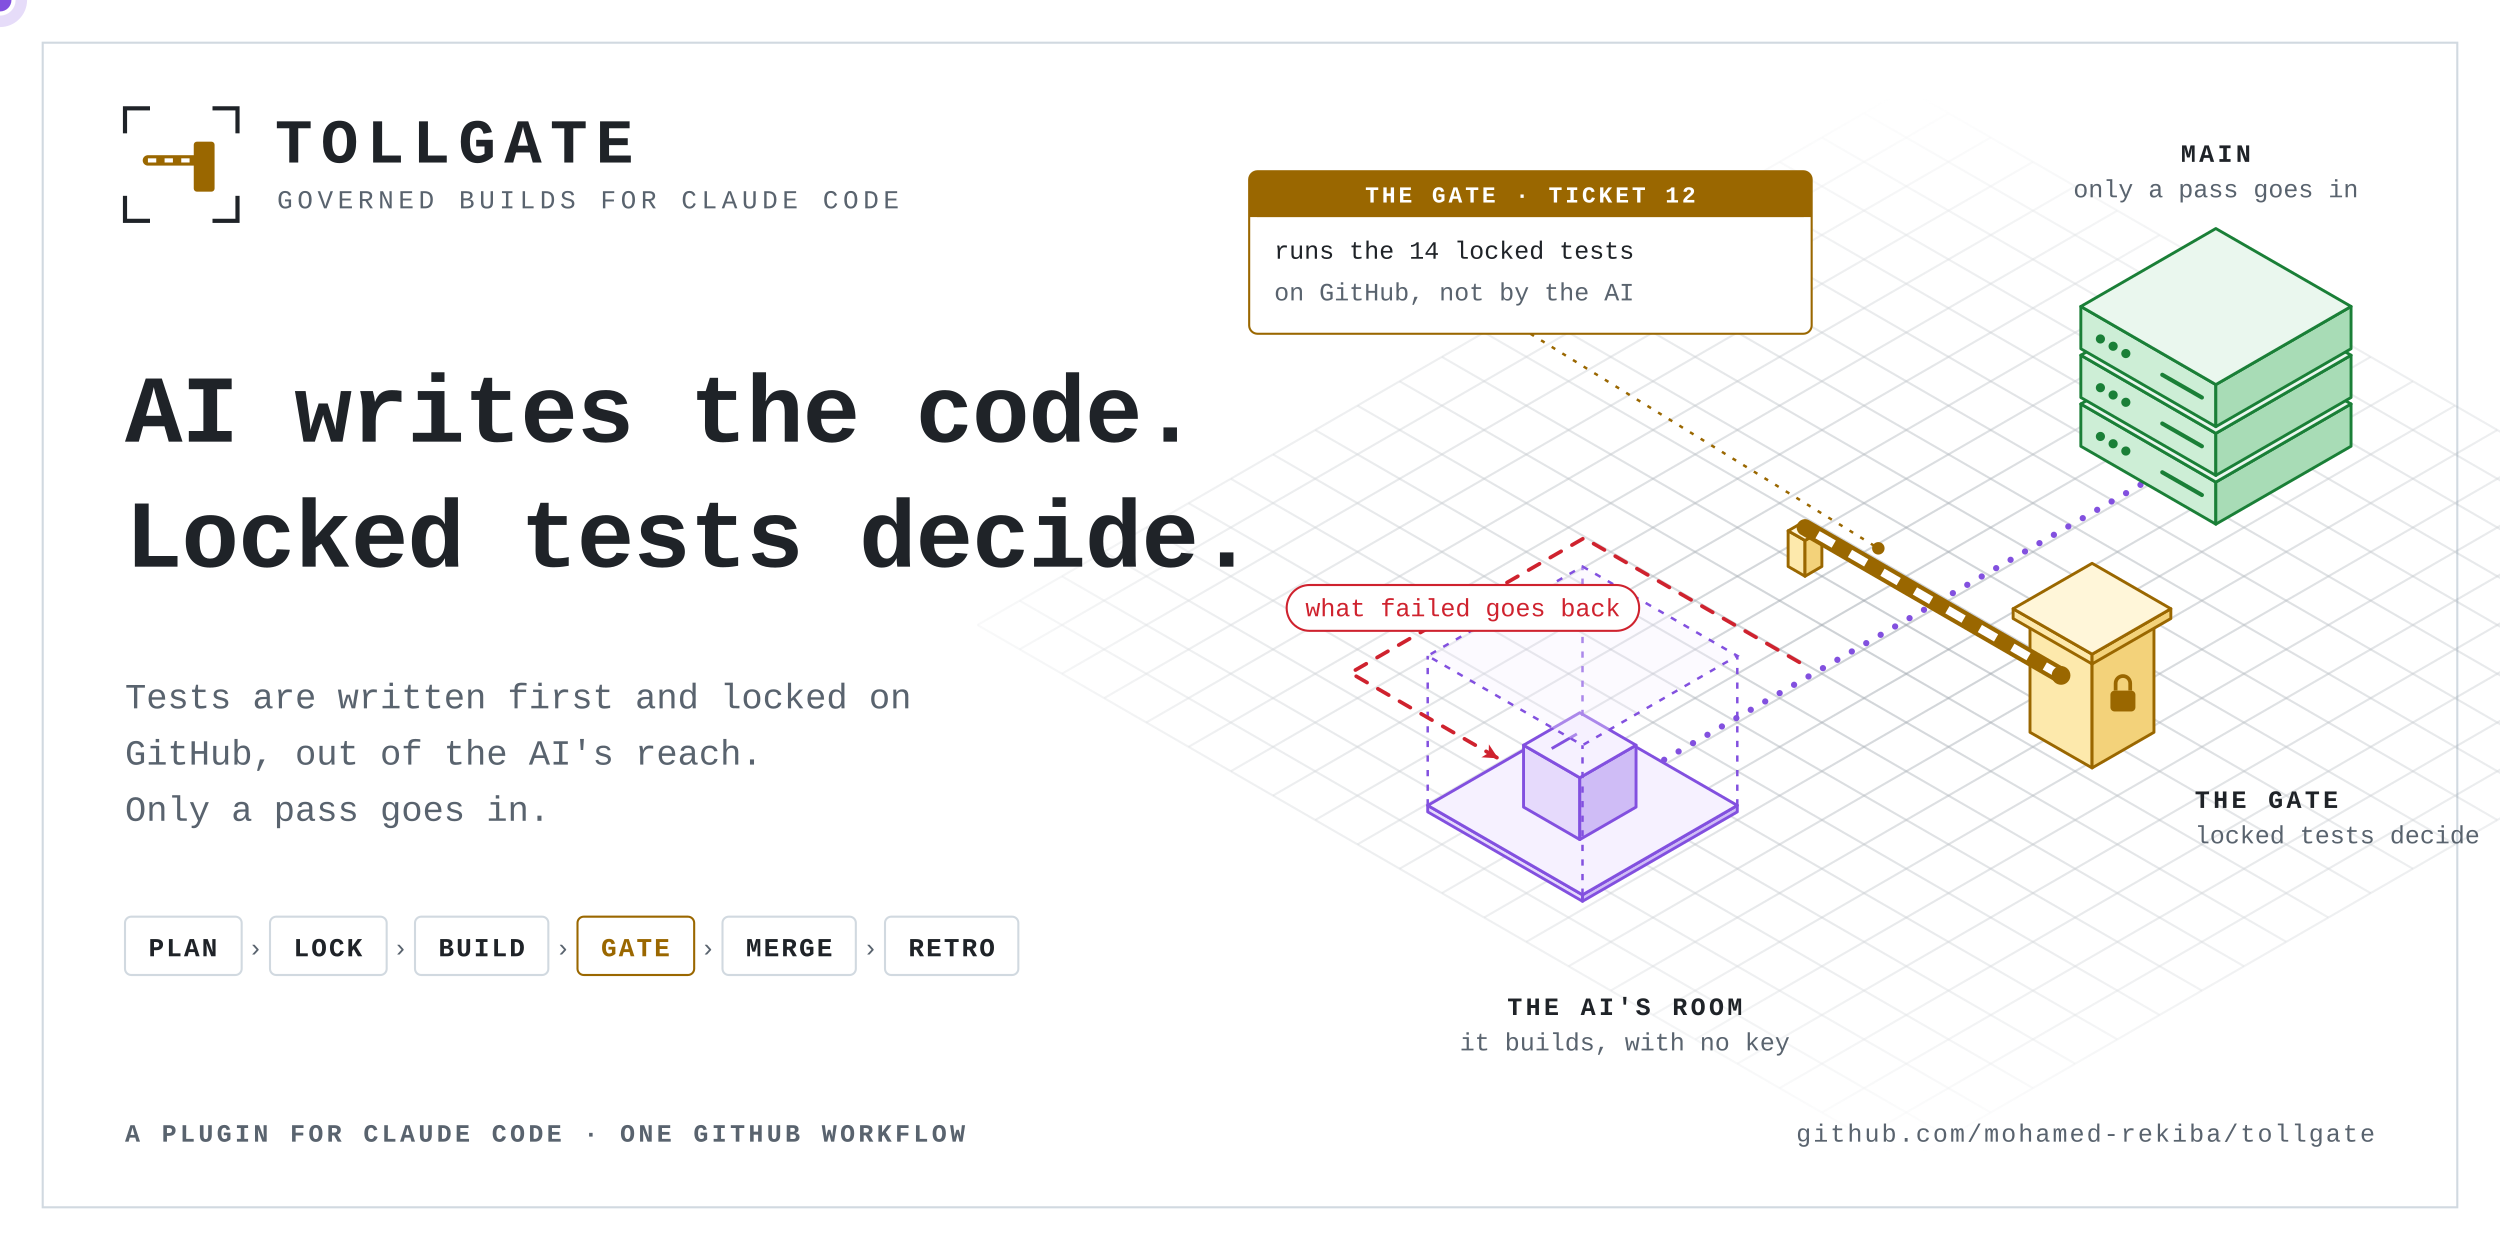
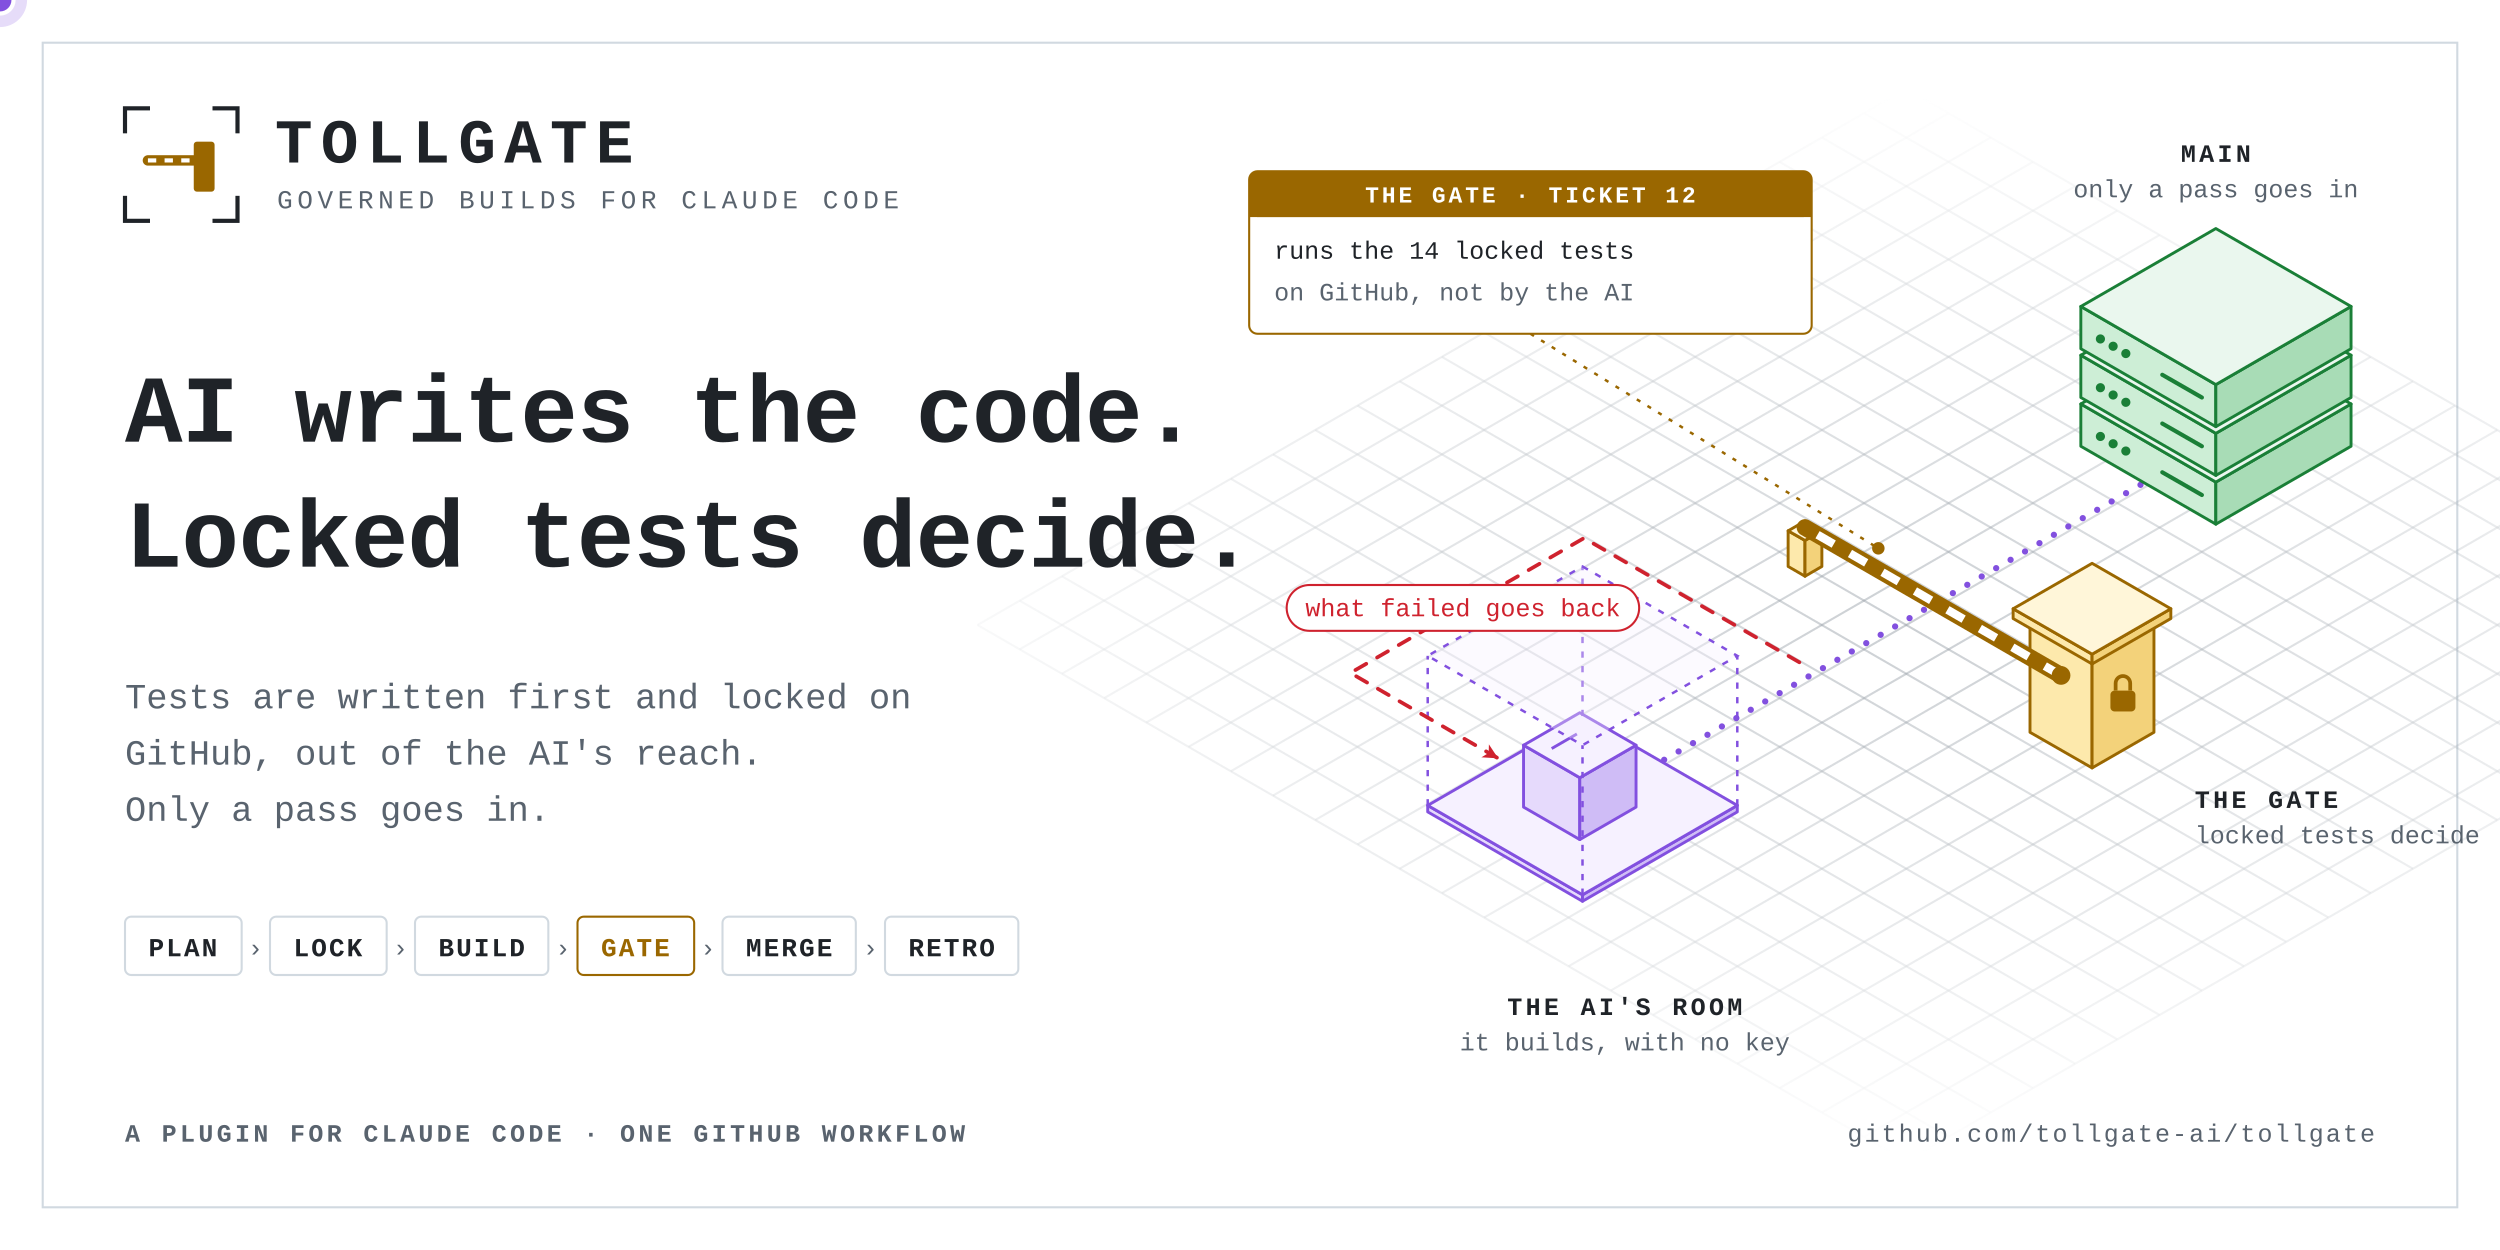
<svg xmlns="http://www.w3.org/2000/svg" viewBox="0 0 1200 600" width="1200" height="600" role="img" aria-labelledby="title desc" font-family="ui-monospace, SFMono-Regular, 'JetBrains Mono', 'Cascadia Mono', Menlo, Consolas, 'Liberation Mono', monospace">
  <defs>
    <radialGradient id="glow" cx="0.762" cy="0.500" r="0.42">
      <stop offset="0" stop-color="#fff" stop-opacity="1" />
      <stop offset="1" stop-color="#fff" stop-opacity="0" />
    </radialGradient>
    <mask id="fade">
      <rect width="1200" height="600" fill="url(#glow)" />
    </mask>
    <marker id="fail" viewBox="0 0 10 10" refX="9" refY="5" markerWidth="9" markerHeight="9" markerUnits="userSpaceOnUse" orient="auto-start-reverse">
      <path d="M1,1 L9,5 L1,9 L3.2,5 z" fill="#cf222e" />
    </marker>
  </defs>
  <style>.main{stroke-width:3;stroke-dasharray:0 8;animation:flow .8s linear infinite}.side{stroke-width:1.8;stroke-dasharray:6 6;animation:side 1.6s linear infinite}@keyframes flow{to{stroke-dashoffset:-8}}@keyframes side{to{stroke-dashoffset:-12}}.still-arm{display:none}@media (prefers-reduced-motion:reduce){.main,.side{animation:none}.ticket,.moving-arm{display:none}.still-arm{display:inline}}</style>
  <rect width="1200" height="600" fill="#ffffff" />
  <rect x="20.5" y="20.5" width="1159" height="559" fill="none" stroke="#d1d9e0" />
  <g mask="url(#fade)" stroke-width="1">
    <line x1="915.0" y1="42.6" x2="469.2" y2="300.0" stroke="#8c959f" stroke-opacity="0.45" />
    <line x1="915.0" y1="42.6" x2="1360.8" y2="300.0" stroke="#8c959f" stroke-opacity="0.45" />
    <line x1="935.3" y1="54.3" x2="489.4" y2="311.7" stroke="#8c959f" stroke-opacity="0.45" />
    <line x1="894.7" y1="54.3" x2="1340.6" y2="311.7" stroke="#8c959f" stroke-opacity="0.45" />
    <line x1="955.5" y1="66.0" x2="509.7" y2="323.4" stroke="#8c959f" stroke-opacity="0.45" />
    <line x1="874.5" y1="66.0" x2="1320.3" y2="323.4" stroke="#8c959f" stroke-opacity="0.45" />
    <line x1="975.8" y1="77.7" x2="530.0" y2="335.1" stroke="#8c959f" stroke-opacity="0.45" />
    <line x1="854.2" y1="77.7" x2="1300.0" y2="335.1" stroke="#8c959f" stroke-opacity="0.45" />
    <line x1="996.1" y1="89.4" x2="550.2" y2="346.8" stroke="#8c959f" stroke-opacity="0.45" />
    <line x1="833.9" y1="89.4" x2="1279.8" y2="346.8" stroke="#8c959f" stroke-opacity="0.45" />
    <line x1="1016.3" y1="101.1" x2="570.5" y2="358.5" stroke="#8c959f" stroke-opacity="0.45" />
    <line x1="813.7" y1="101.1" x2="1259.5" y2="358.5" stroke="#8c959f" stroke-opacity="0.45" />
    <line x1="1036.6" y1="112.8" x2="590.8" y2="370.2" stroke="#8c959f" stroke-opacity="0.45" />
    <line x1="793.4" y1="112.8" x2="1239.2" y2="370.2" stroke="#8c959f" stroke-opacity="0.45" />
    <line x1="1056.9" y1="124.5" x2="611.0" y2="381.9" stroke="#8c959f" stroke-opacity="0.45" />
    <line x1="773.1" y1="124.5" x2="1219.0" y2="381.9" stroke="#8c959f" stroke-opacity="0.45" />
    <line x1="1077.1" y1="136.2" x2="631.3" y2="393.6" stroke="#8c959f" stroke-opacity="0.45" />
    <line x1="752.9" y1="136.2" x2="1198.7" y2="393.6" stroke="#8c959f" stroke-opacity="0.45" />
    <line x1="1097.4" y1="147.9" x2="651.6" y2="405.3" stroke="#8c959f" stroke-opacity="0.45" />
    <line x1="732.6" y1="147.9" x2="1178.4" y2="405.3" stroke="#8c959f" stroke-opacity="0.45" />
    <line x1="1117.6" y1="159.6" x2="671.8" y2="417.0" stroke="#8c959f" stroke-opacity="0.45" />
    <line x1="712.4" y1="159.6" x2="1158.2" y2="417.0" stroke="#8c959f" stroke-opacity="0.45" />
    <line x1="1137.9" y1="171.3" x2="692.1" y2="428.7" stroke="#8c959f" stroke-opacity="0.45" />
    <line x1="692.1" y1="171.3" x2="1137.9" y2="428.7" stroke="#8c959f" stroke-opacity="0.45" />
    <line x1="1158.2" y1="183.0" x2="712.4" y2="440.4" stroke="#8c959f" stroke-opacity="0.45" />
    <line x1="671.8" y1="183.0" x2="1117.6" y2="440.4" stroke="#8c959f" stroke-opacity="0.45" />
    <line x1="1178.4" y1="194.7" x2="732.6" y2="452.1" stroke="#8c959f" stroke-opacity="0.45" />
    <line x1="651.6" y1="194.7" x2="1097.4" y2="452.1" stroke="#8c959f" stroke-opacity="0.45" />
    <line x1="1198.7" y1="206.4" x2="752.9" y2="463.8" stroke="#8c959f" stroke-opacity="0.45" />
    <line x1="631.3" y1="206.4" x2="1077.1" y2="463.8" stroke="#8c959f" stroke-opacity="0.45" />
    <line x1="1219.0" y1="218.1" x2="773.1" y2="475.5" stroke="#8c959f" stroke-opacity="0.45" />
    <line x1="611.0" y1="218.1" x2="1056.9" y2="475.5" stroke="#8c959f" stroke-opacity="0.45" />
    <line x1="1239.2" y1="229.8" x2="793.4" y2="487.2" stroke="#8c959f" stroke-opacity="0.45" />
    <line x1="590.8" y1="229.8" x2="1036.6" y2="487.2" stroke="#8c959f" stroke-opacity="0.45" />
    <line x1="1259.5" y1="241.5" x2="813.7" y2="498.9" stroke="#8c959f" stroke-opacity="0.45" />
    <line x1="570.5" y1="241.5" x2="1016.3" y2="498.9" stroke="#8c959f" stroke-opacity="0.45" />
    <line x1="1279.8" y1="253.2" x2="833.9" y2="510.6" stroke="#8c959f" stroke-opacity="0.45" />
    <line x1="550.2" y1="253.2" x2="996.1" y2="510.6" stroke="#8c959f" stroke-opacity="0.45" />
    <line x1="1300.0" y1="264.9" x2="854.2" y2="522.3" stroke="#8c959f" stroke-opacity="0.45" />
    <line x1="530.0" y1="264.9" x2="975.8" y2="522.3" stroke="#8c959f" stroke-opacity="0.45" />
    <line x1="1320.3" y1="276.6" x2="874.5" y2="534.0" stroke="#8c959f" stroke-opacity="0.45" />
    <line x1="509.7" y1="276.6" x2="955.5" y2="534.0" stroke="#8c959f" stroke-opacity="0.45" />
    <line x1="1340.6" y1="288.3" x2="894.7" y2="545.7" stroke="#8c959f" stroke-opacity="0.45" />
    <line x1="489.4" y1="288.3" x2="935.3" y2="545.7" stroke="#8c959f" stroke-opacity="0.45" />
    <line x1="1360.8" y1="300.0" x2="915.0" y2="557.4" stroke="#8c959f" stroke-opacity="0.45" />
    <line x1="469.2" y1="300.0" x2="915.0" y2="557.4" stroke="#8c959f" stroke-opacity="0.45" />
  </g>
  <polygon points="685.3,386.6 759.6,429.5 759.6,432.6 685.3,389.7" fill="#e6dafc" stroke="#8250df" stroke-width="1.4" stroke-linejoin="round" />
  <polygon points="759.6,429.5 833.9,386.6 833.9,389.7 759.6,432.6" fill="#cfbcf6" stroke="#8250df" stroke-width="1.4" stroke-linejoin="round" />
  <polygon points="685.3,386.6 759.6,429.5 833.9,386.6 759.6,343.7" fill="#f6f1ff" stroke="#8250df" stroke-width="1.4" stroke-linejoin="round" />
  <polygon points="731.3,357.7 758.3,373.3 758.3,403.0 731.3,387.4" fill="#e6dafc" stroke="#8250df" stroke-width="1.4" stroke-linejoin="round" />
  <polygon points="758.3,373.3 785.3,357.7 785.3,387.4 758.3,403.0" fill="#cfbcf6" stroke="#8250df" stroke-width="1.4" stroke-linejoin="round" />
  <polygon points="731.3,357.7 758.3,373.3 785.3,357.7 758.3,342.1" fill="#f6f1ff" stroke="#8250df" stroke-width="1.4" stroke-linejoin="round" />
  <line x1="744.8" y1="359.3" x2="756.9" y2="352.3" stroke="#8250df" stroke-width="1.4" />
  <line x1="759.6" y1="343.7" x2="759.6" y2="271.9" stroke="#8250df" stroke-width="1.2" stroke-dasharray="3 4" />
  <line x1="833.9" y1="386.6" x2="833.9" y2="314.8" stroke="#8250df" stroke-width="1.2" stroke-dasharray="3 4" />
  <line x1="759.6" y1="429.5" x2="759.6" y2="357.7" stroke="#8250df" stroke-width="1.2" stroke-dasharray="3 4" />
  <line x1="685.3" y1="386.6" x2="685.3" y2="314.8" stroke="#8250df" stroke-width="1.2" stroke-dasharray="3 4" />
  <polygon points="759.6,271.9 833.9,314.8 759.6,357.7 685.3,314.8" fill="#f6f1ff" fill-opacity="0.35" stroke="#8250df" stroke-width="1.2" stroke-dasharray="3 4" />
  <text x="779.9" y="487.2" text-anchor="middle" font-size="12" font-weight="700" letter-spacing="1.6" fill="#1f2328">THE AI'S ROOM</text>
  <text x="779.9" y="504.2" text-anchor="middle" font-size="12" fill="#59636e">it builds, with no key</text>
  <polyline class="main" points="798.8,364.7 1028.5,232.1" fill="none" stroke="#8250df" stroke-linecap="round" stroke-linejoin="round" />
  <polyline class="side" points="863.7,317.9 760.3,258.3 648.2,323.0 719.1,364.0" fill="none" stroke="#cf222e" stroke-linecap="round" stroke-linejoin="round" marker-end="url(#fail)" />
  <rect x="617.6" y="280.8" width="169.2" height="22" rx="11" fill="#ffffff" stroke="#cf222e" />
  <text x="702.2" y="295.8" text-anchor="middle" font-size="12" fill="#cf222e">what failed goes back</text>
  <polygon points="974.4,296.9 1004.2,314.0 1004.2,368.6 974.4,351.5" fill="#fde9ac" stroke="#9a6700" stroke-width="1.4" stroke-linejoin="round" />
  <polygon points="1004.2,314.0 1033.9,296.9 1033.9,351.5 1004.2,368.6" fill="#f3d27a" stroke="#9a6700" stroke-width="1.4" stroke-linejoin="round" />
  <polygon points="974.4,296.9 1004.2,314.0 1033.9,296.9 1004.2,279.7" fill="#fff6d9" stroke="#9a6700" stroke-width="1.4" stroke-linejoin="round" />
  <polygon points="966.3,292.2 1004.2,314.0 1004.2,318.7 966.3,296.9" fill="#fde9ac" stroke="#9a6700" stroke-width="1.4" stroke-linejoin="round" />
  <polygon points="1004.2,314.0 1042.0,292.2 1042.0,296.9 1004.2,318.7" fill="#f3d27a" stroke="#9a6700" stroke-width="1.4" stroke-linejoin="round" />
  <polygon points="966.3,292.2 1004.2,314.0 1042.0,292.2 1004.2,270.4" fill="#fff6d9" stroke="#9a6700" stroke-width="1.4" stroke-linejoin="round" />
  <rect x="1013.0" y="331.5" width="12" height="10" rx="2" fill="#9a6700" />
  <path d="M1015.5,331.5 v-3.5 a3.5,3.5 0 0 1 7,0 v3.5" fill="none" stroke="#9a6700" stroke-width="1.8" />
  <polygon points="858.3,254.8 866.4,259.4 866.4,276.6 858.3,271.9" fill="#fde9ac" stroke="#9a6700" stroke-width="1.4" stroke-linejoin="round" />
  <polygon points="866.4,259.4 874.5,254.8 874.5,271.9 866.4,276.6" fill="#f3d27a" stroke="#9a6700" stroke-width="1.4" stroke-linejoin="round" />
  <polygon points="858.3,254.8 866.4,259.4 874.5,254.8 866.4,250.1" fill="#fff6d9" stroke="#9a6700" stroke-width="1.4" stroke-linejoin="round" />
  <g class="moving-arm">
    <line x1="989.3" y1="324.2" x2="866.4" y2="253.2" stroke="#9a6700" stroke-width="8" stroke-linecap="round" />
    <line x1="989.3" y1="324.2" x2="866.4" y2="253.2" stroke="#ffffff" stroke-width="4" stroke-dasharray="9 9" />
    <animateTransform attributeName="transform" type="rotate" values="0 989.3 324.2;0 989.3 324.2;60 989.3 324.2;60 989.3 324.2;0 989.3 324.2;0 989.3 324.2" keyTimes="0;0.658;0.697;0.874;0.913;1" dur="12.67s" repeatCount="indefinite" />
  </g>
  <g class="still-arm">
    <line x1="989.3" y1="324.2" x2="866.4" y2="253.2" stroke="#9a6700" stroke-width="8" stroke-linecap="round" />
    <line x1="989.3" y1="324.2" x2="866.4" y2="253.2" stroke="#ffffff" stroke-width="4" stroke-dasharray="9 9" />
  </g>
  <circle cx="989.3" cy="324.2" r="4.5" fill="#9a6700" />
  <text x="1053.5" y="387.8" text-anchor="start" font-size="12" font-weight="700" letter-spacing="1.6" fill="#1f2328">THE GATE</text>
  <text x="1053.5" y="404.8" text-anchor="start" font-size="12" fill="#59636e">locked tests decide</text>
  <polygon points="998.8,193.9 1063.6,231.4 1063.6,251.6 998.8,214.2" fill="#cdeed6" stroke="#1a7f37" stroke-width="1.4" stroke-linejoin="round" />
  <polygon points="1063.6,231.4 1128.5,193.9 1128.5,214.2 1063.6,251.6" fill="#a8dcb6" stroke="#1a7f37" stroke-width="1.4" stroke-linejoin="round" />
  <polygon points="998.8,193.9 1063.6,231.4 1128.5,193.9 1063.6,156.5" fill="#eaf7ee" stroke="#1a7f37" stroke-width="1.4" stroke-linejoin="round" />
  <circle cx="1008.2" cy="209.5" r="2.2" fill="#1a7f37" />
  <circle cx="1014.3" cy="213.0" r="2.2" fill="#1a7f37" />
  <circle cx="1020.4" cy="216.5" r="2.2" fill="#1a7f37" />
  <line x1="1037.9" y1="226.7" x2="1056.9" y2="237.6" stroke="#1a7f37" stroke-width="2" stroke-linecap="round" />
  <polygon points="998.8,170.5 1063.6,208.0 1063.6,228.2 998.8,190.8" fill="#cdeed6" stroke="#1a7f37" stroke-width="1.4" stroke-linejoin="round" />
  <polygon points="1063.6,208.0 1128.5,170.5 1128.5,190.8 1063.6,228.2" fill="#a8dcb6" stroke="#1a7f37" stroke-width="1.4" stroke-linejoin="round" />
  <polygon points="998.8,170.5 1063.6,208.0 1128.5,170.5 1063.6,133.1" fill="#eaf7ee" stroke="#1a7f37" stroke-width="1.4" stroke-linejoin="round" />
  <circle cx="1008.2" cy="186.1" r="2.2" fill="#1a7f37" />
  <circle cx="1014.3" cy="189.6" r="2.2" fill="#1a7f37" />
  <circle cx="1020.4" cy="193.1" r="2.2" fill="#1a7f37" />
  <line x1="1037.9" y1="203.3" x2="1056.9" y2="214.2" stroke="#1a7f37" stroke-width="2" stroke-linecap="round" />
  <polygon points="998.8,147.1 1063.6,184.6 1063.6,204.8 998.8,167.4" fill="#cdeed6" stroke="#1a7f37" stroke-width="1.4" stroke-linejoin="round" />
  <polygon points="1063.6,184.6 1128.5,147.1 1128.5,167.4 1063.6,204.8" fill="#a8dcb6" stroke="#1a7f37" stroke-width="1.4" stroke-linejoin="round" />
  <polygon points="998.8,147.1 1063.6,184.6 1128.5,147.1 1063.6,109.7" fill="#eaf7ee" stroke="#1a7f37" stroke-width="1.4" stroke-linejoin="round" />
  <circle cx="1008.2" cy="162.7" r="2.2" fill="#1a7f37" />
  <circle cx="1014.3" cy="166.2" r="2.2" fill="#1a7f37" />
  <circle cx="1020.4" cy="169.7" r="2.2" fill="#1a7f37" />
  <line x1="1037.9" y1="179.9" x2="1056.9" y2="190.8" stroke="#1a7f37" stroke-width="2" stroke-linecap="round" />
  <text x="1063.6" y="77.7" text-anchor="middle" font-size="12" font-weight="700" letter-spacing="1.6" fill="#1f2328">MAIN</text>
  <text x="1063.6" y="94.7" text-anchor="middle" font-size="12" fill="#59636e">only a pass goes in</text>
  <line x1="734.6" y1="160.2" x2="901.6" y2="263.2" stroke="#9a6700" stroke-width="1.2" stroke-dasharray="2 4" />
  <circle cx="901.6" cy="263.2" r="3" fill="#9a6700" />
  <rect x="599.6" y="82.2" width="270" height="78" rx="4" fill="#ffffff" stroke="#9a6700" />
  <rect x="599.6" y="82.2" width="270" height="22" rx="4" fill="#9a6700" />
  <rect x="599.6" y="96.2" width="270" height="8" fill="#9a6700" />
  <text x="734.6" y="97.2" text-anchor="middle" font-size="11" font-weight="700" letter-spacing="1.4" fill="#ffffff">THE GATE · TICKET 12</text>
  <text x="611.6" y="124.2" font-size="12" fill="#1f2328">runs the 14 locked tests</text>
  <text x="611.6" y="144.2" font-size="12" fill="#59636e">on GitHub, not by the AI</text>
  <g class="ticket">
    <circle r="13" fill="#8250df" opacity="0.2">
      <animate attributeName="fill" values="#8250df;#cf222e;#8250df;#1a7f37" keyTimes="0;0.221;0.547;0.721" calcMode="discrete" dur="12.67s" repeatCount="indefinite" />
    </circle>
    <circle r="6.5" fill="#8250df" stroke="#ffffff" stroke-width="2">
      <animate attributeName="fill" values="#8250df;#cf222e;#8250df;#1a7f37" keyTimes="0;0.221;0.547;0.721" calcMode="discrete" dur="12.67s" repeatCount="indefinite" />
    </circle>
    <animateMotion path="M798.8,364.7 L871.8,322.6 L871.8,322.6 L863.7,317.9 L760.3,258.3 L648.2,323.0 L719.1,364.0 L798.8,364.7 L871.8,322.6 L871.8,322.6 L1028.5,232.1" keyPoints="0;0;0.113;0.113;0.113;0.125;0.284;0.458;0.567;0.567;0.646;0.758;0.758;0.758;1;1;1" keyTimes="0;0.047;0.118;0.221;0.221;0.229;0.33;0.439;0.508;0.547;0.547;0.618;0.721;0.721;0.874;0.968;1" calcMode="linear" dur="12.67s" repeatCount="indefinite" />
  </g>
  <path d="M72,52 H60 V64" fill="none" stroke="#1f2328" stroke-width="2" />
  <path d="M102,52 H114 V64" fill="none" stroke="#1f2328" stroke-width="2" />
  <path d="M72,106 H60 V94" fill="none" stroke="#1f2328" stroke-width="2" />
  <path d="M102,106 H114 V94" fill="none" stroke="#1f2328" stroke-width="2" />
  <rect x="93" y="68" width="10" height="24" rx="1.5" fill="#9a6700" />
  <line x1="93" y1="77" x2="71" y2="77" stroke="#9a6700" stroke-width="5" stroke-linecap="round" />
  <line x1="91" y1="77" x2="71" y2="77" stroke="#ffffff" stroke-width="2" stroke-dasharray="4 4" />
  <text x="132" y="78" font-size="30" font-weight="700" letter-spacing="4" fill="#1f2328">TOLLGATE</text>
  <text x="133" y="100" font-size="12.5" letter-spacing="2.2" fill="#59636e">GOVERNED BUILDS FOR CLAUDE CODE</text>
  <text x="60" y="212" font-size="46" font-weight="800" letter-spacing="-0.5" fill="#1f2328">AI writes the code.</text>
  <text x="60" y="272" font-size="46" font-weight="800" letter-spacing="-0.5" fill="#1f2328">Locked tests decide.</text>
  <text x="60" y="340" font-size="17" fill="#59636e">Tests are written first and locked on</text>
  <text x="60" y="367" font-size="17" fill="#59636e">GitHub, out of the AI's reach.</text>
  <text x="60" y="394" font-size="17" fill="#59636e">Only a pass goes in.</text>
  <rect x="60" y="440" width="56" height="28" rx="3" fill="#ffffff" stroke="#d1d9e0" />
  <text x="87.8" y="459" text-anchor="middle" font-size="12.5" font-weight="700" letter-spacing="1" fill="#1f2328">PLAN</text>
  <text x="122.6" y="459" text-anchor="middle" font-size="12" fill="#59636e">›</text>
  <rect x="129.6" y="440" width="56" height="28" rx="3" fill="#ffffff" stroke="#d1d9e0" />
  <text x="157.4" y="459" text-anchor="middle" font-size="12.5" font-weight="700" letter-spacing="1" fill="#1f2328">LOCK</text>
  <text x="192.2" y="459" text-anchor="middle" font-size="12" fill="#59636e">›</text>
  <rect x="199.2" y="440" width="64" height="28" rx="3" fill="#ffffff" stroke="#d1d9e0" />
  <text x="231.2" y="459" text-anchor="middle" font-size="12.5" font-weight="700" letter-spacing="1" fill="#1f2328">BUILD</text>
  <text x="270.2" y="459" text-anchor="middle" font-size="12" fill="#59636e">›</text>
  <rect x="277.2" y="440" width="56" height="28" rx="3" fill="#ffffff" stroke="#9a6700" />
  <text x="305.0" y="459" text-anchor="middle" font-size="12.5" font-weight="700" letter-spacing="1" fill="#9a6700">GATE</text>
  <text x="339.8" y="459" text-anchor="middle" font-size="12" fill="#59636e">›</text>
  <rect x="346.8" y="440" width="64" height="28" rx="3" fill="#ffffff" stroke="#d1d9e0" />
  <text x="378.8" y="459" text-anchor="middle" font-size="12.5" font-weight="700" letter-spacing="1" fill="#1f2328">MERGE</text>
  <text x="417.8" y="459" text-anchor="middle" font-size="12" fill="#59636e">›</text>
  <rect x="424.8" y="440" width="64" height="28" rx="3" fill="#ffffff" stroke="#d1d9e0" />
  <text x="456.8" y="459" text-anchor="middle" font-size="12.5" font-weight="700" letter-spacing="1" fill="#1f2328">RETRO</text>
  <text x="60" y="548" font-size="12" font-weight="700" letter-spacing="1.6" fill="#59636e">A PLUGIN FOR CLAUDE CODE · ONE GITHUB WORKFLOW</text>
-   <text x="1140" y="548" text-anchor="end" font-size="12" letter-spacing="1" fill="#59636e">github.com/mohamed-rekiba/tollgate</text>
+   <text x="1140" y="548" text-anchor="end" font-size="12" letter-spacing="1" fill="#59636e">github.com/tollgate-ai/tollgate</text>
</svg>
